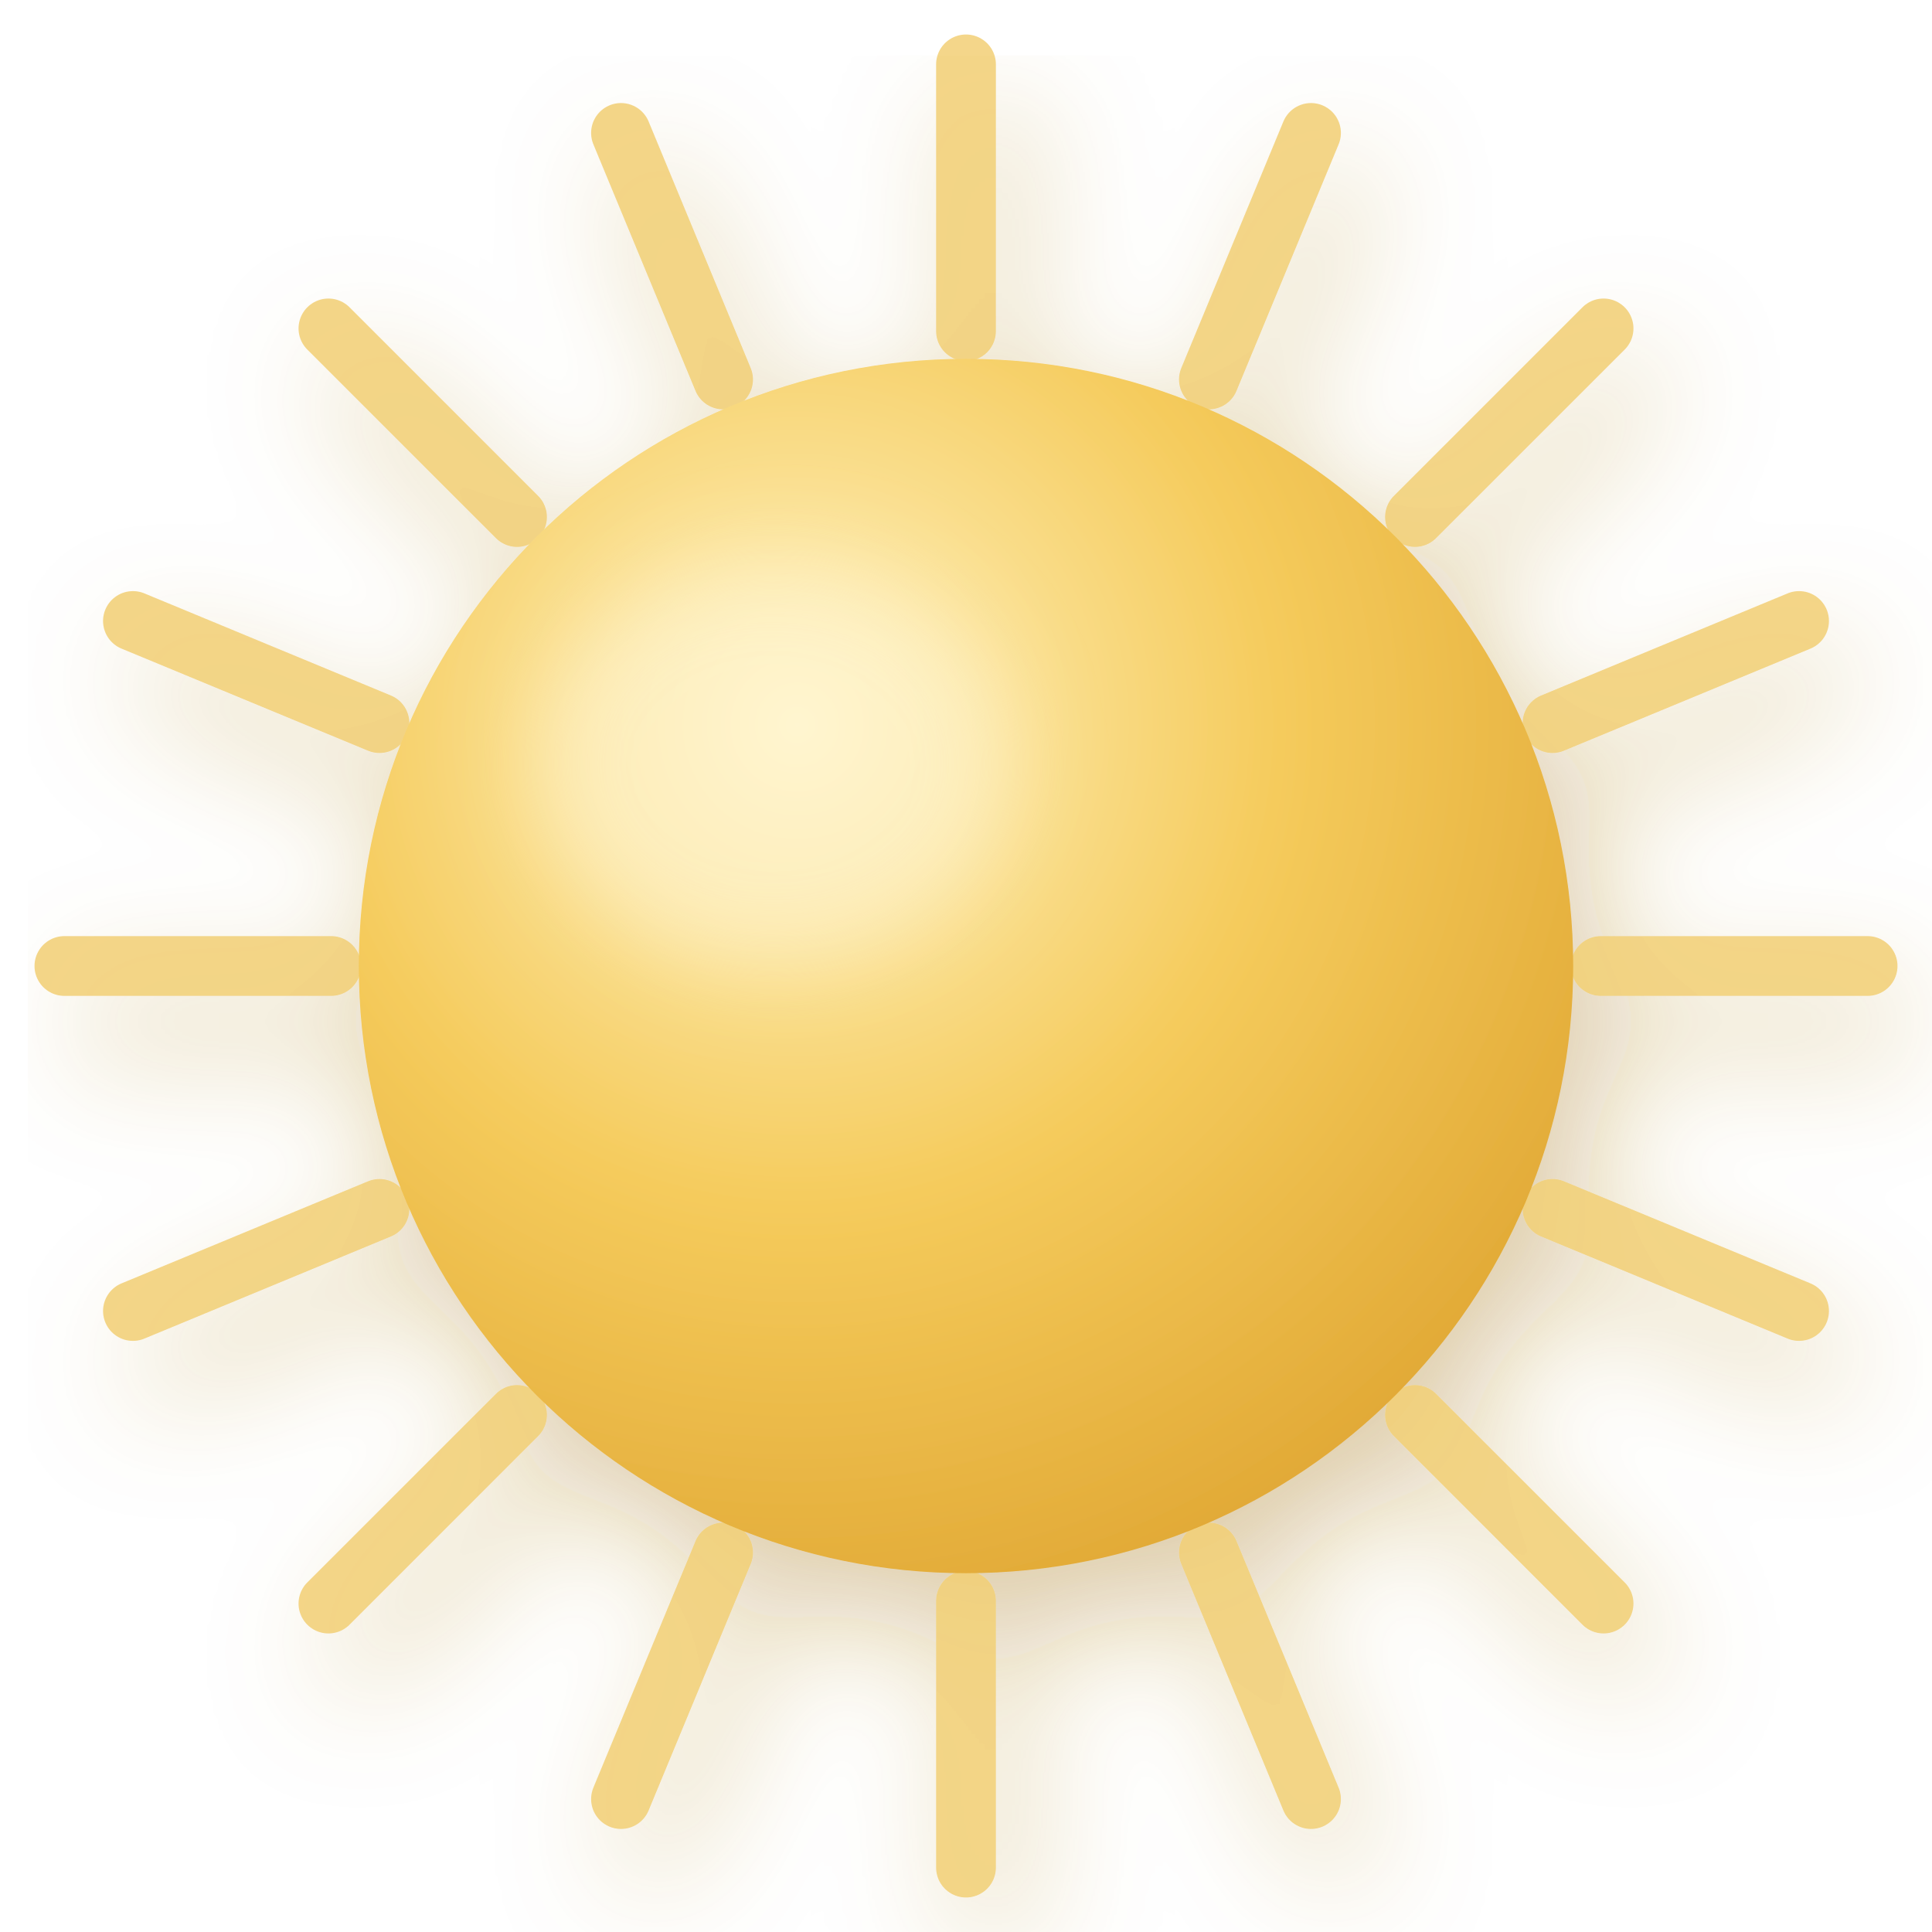
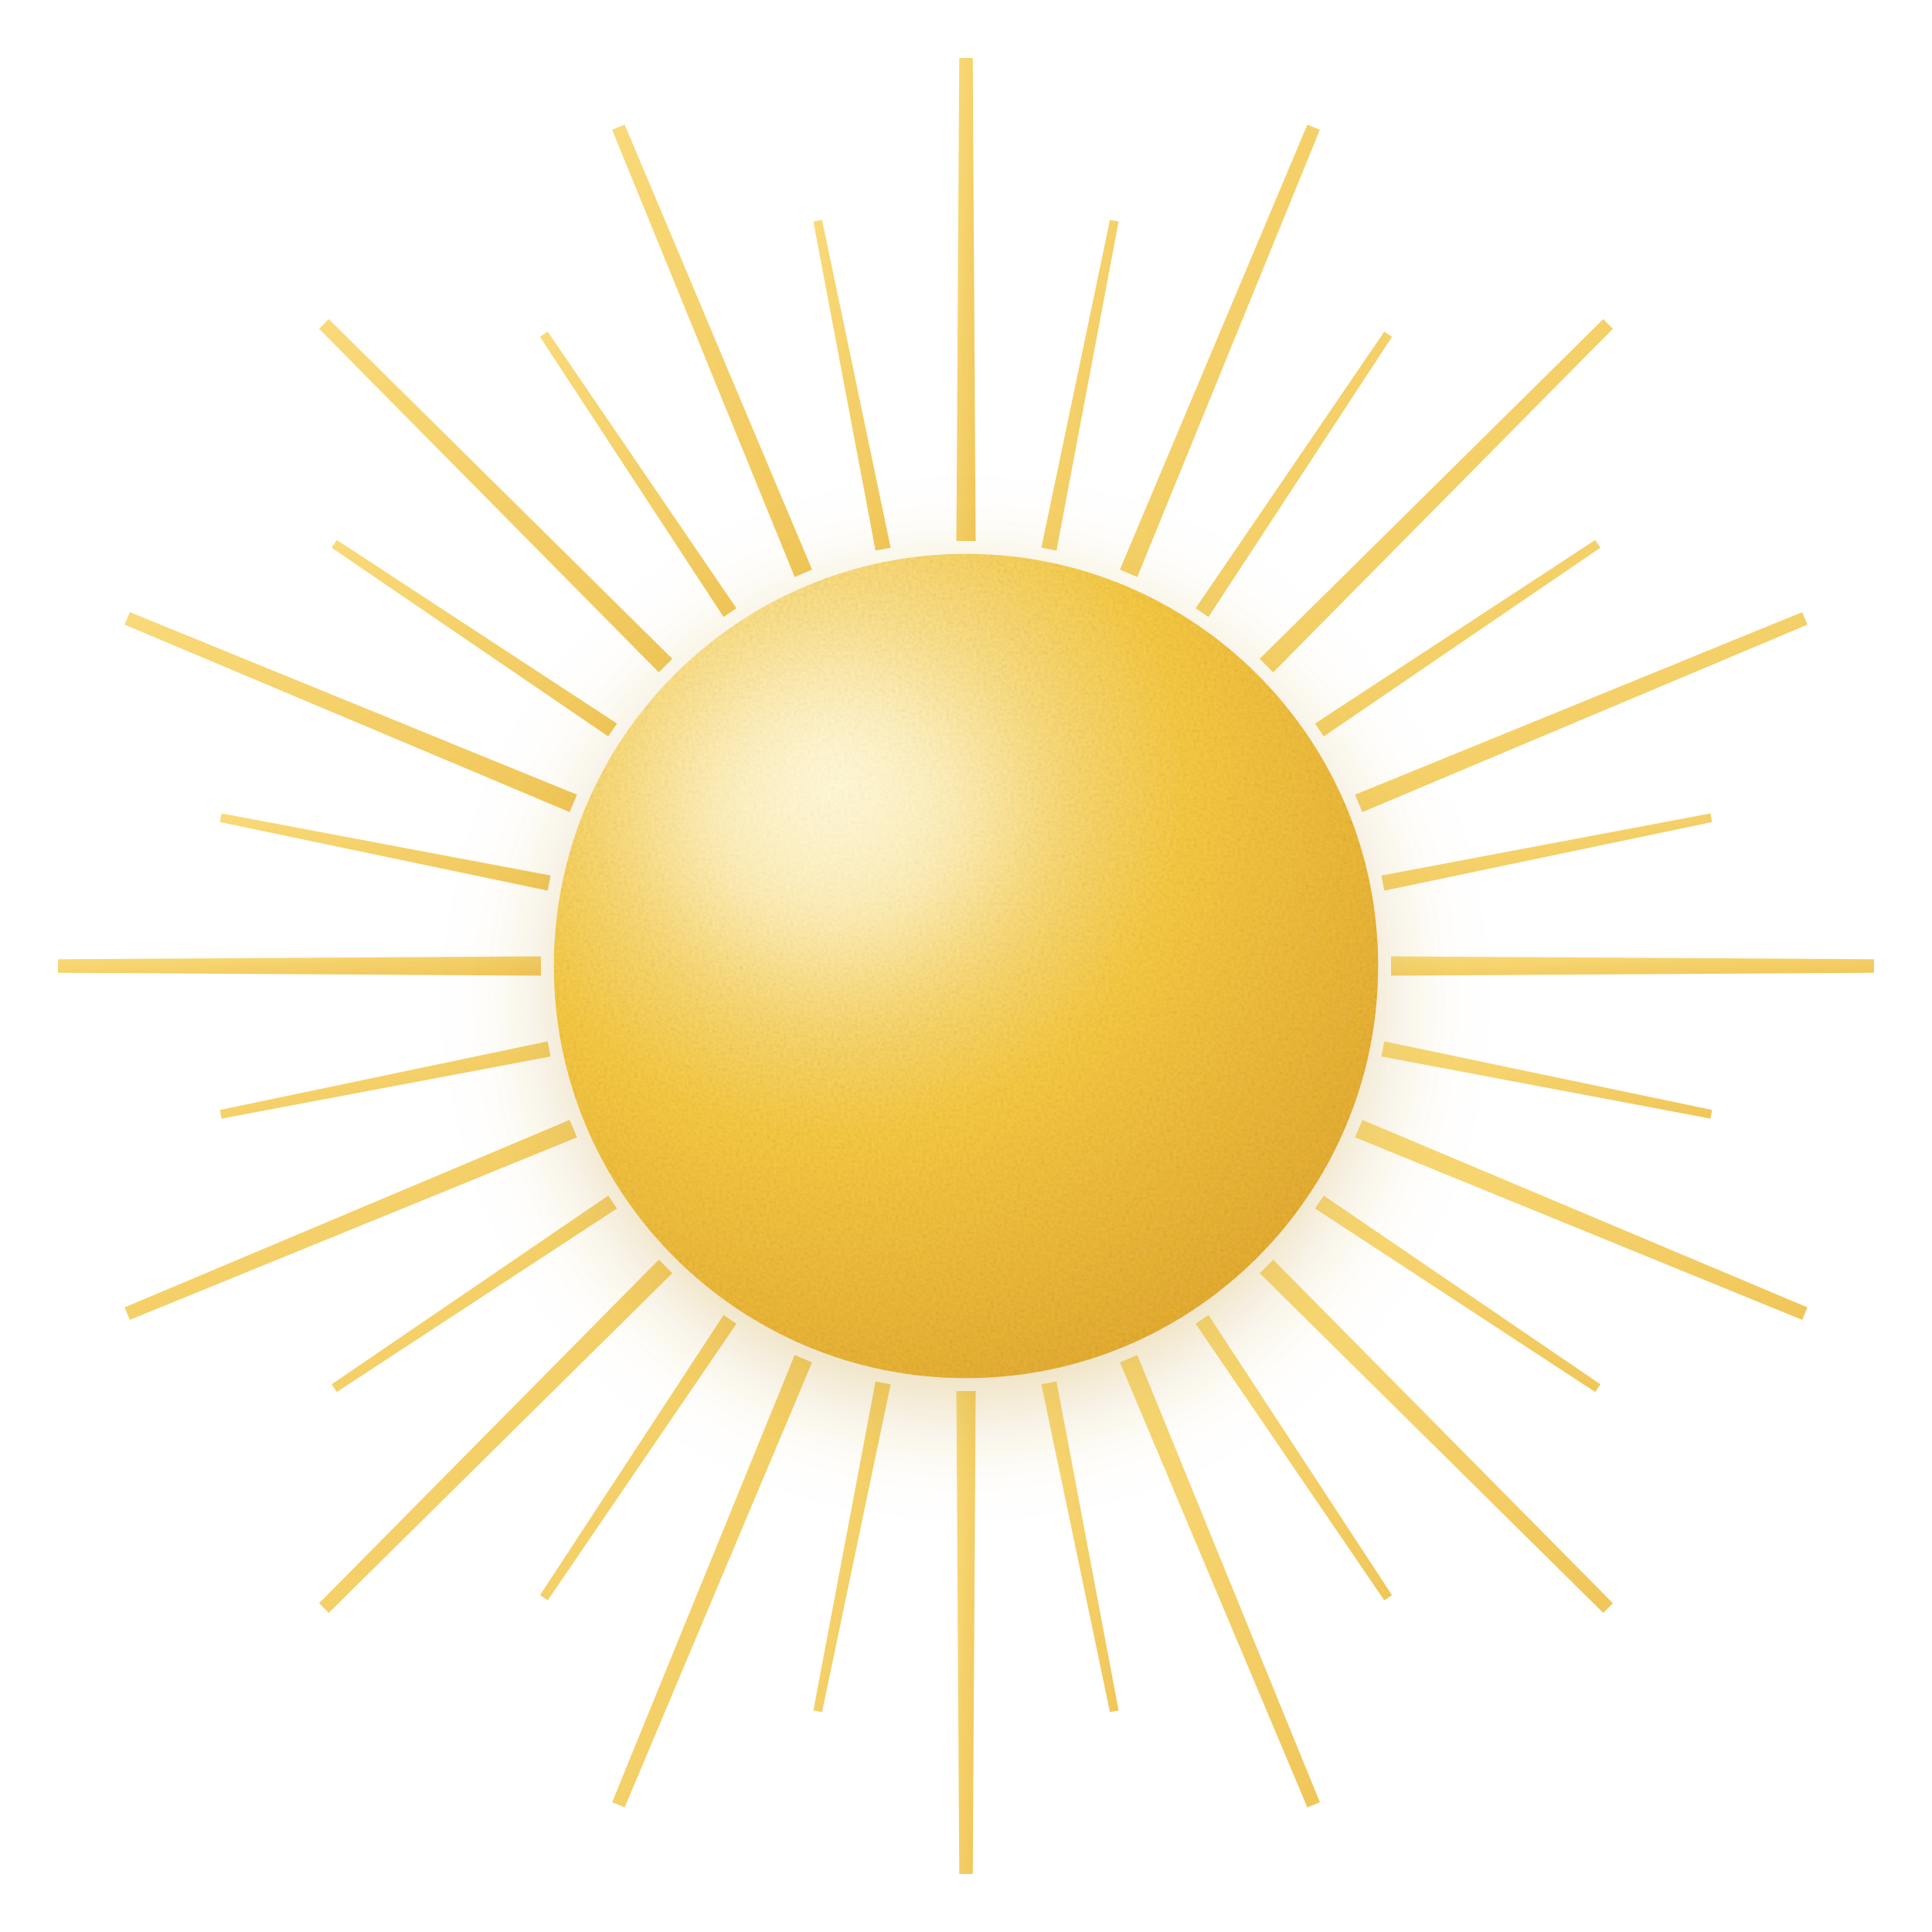
- <svg xmlns="http://www.w3.org/2000/svg" viewBox="0 0 420 420" width="420" height="420">
+ <svg xmlns="http://www.w3.org/2000/svg" viewBox="0 0 600 600" width="600" height="600">
  <defs>
-     <linearGradient id="s-body" x1="0.15" y1="0" x2="0.85" y2="1">
-       <stop offset="0" stop-color="#FBE6A6" />
-       <stop offset="0.55" stop-color="#EFC65C" />
-       <stop offset="1" stop-color="#D9A233" />
-     </linearGradient>
-     <radialGradient id="s-dome" cx="0.34" cy="0.24" r="0.85">
-       <stop offset="0" stop-color="#FBE6A6" />
-       <stop offset="0.5" stop-color="#EFC65C" />
-       <stop offset="1" stop-color="#A97A1E" />
-     </radialGradient>
-     <linearGradient id="s-deep" x1="0" y1="0" x2="0.6" y2="1">
-       <stop offset="0" stop-color="#D9A233" />
-       <stop offset="1" stop-color="#A97A1E" />
-     </linearGradient>
-     <filter id="s-soft" x="-30%" y="-30%" width="160%" height="160%">
-       <feDropShadow dx="6" dy="12" stdDeviation="14" flood-color="#A97A1E" flood-opacity="0.38" />
+     <filter id="s-grain" x="-4%" y="-4%" width="108%" height="108%">
+       <feTurbulence type="fractalNoise" baseFrequency="0.95" numOctaves="4" seed="9" result="n" />
+       <feColorMatrix in="n" type="saturate" values="0" result="g" />
+       <feComponentTransfer in="g" result="a">
+         <feFuncA type="linear" slope="0.36" intercept="-0.090" />
+       </feComponentTransfer>
+       <feComposite in="a" in2="SourceGraphic" operator="in" result="grain" />
+       <feBlend in="SourceGraphic" in2="grain" mode="multiply" />
    </filter>
-     <filter id="s-inner" x="-30%" y="-30%" width="160%" height="160%">
-       <feGaussianBlur stdDeviation="9" />
+     <filter id="s-shadow" x="-40%" y="-40%" width="180%" height="200%">
+       <feDropShadow dx="0" dy="10" stdDeviation="16" flood-color="#C79A2A" flood-opacity="0.34" />
    </filter>
-     <filter id="s-glow" x="-80%" y="-80%" width="260%" height="260%">
+     <filter id="s-soft" x="-60%" y="-60%" width="220%" height="220%">
      <feGaussianBlur stdDeviation="16" />
    </filter>
-     <radialGradient id="s-face" cx="0.36" cy="0.3" r="0.8">
-       <stop offset="0" stop-color="#FFF3C4" />
-       <stop offset="0.5" stop-color="#F5CB5C" />
-       <stop offset="1" stop-color="#DFA531" />
+     <radialGradient id="s-face" cx="0.34" cy="0.28" r="0.85">
+       <stop offset="0" stop-color="#FFF4CD" />
+       <stop offset="0.5" stop-color="#F5C842" />
+       <stop offset="1" stop-color="#E0A62F" />
    </radialGradient>
+     <linearGradient id="s-ray" x1="0" y1="0" x2="1" y2="1">
+       <stop offset="0" stop-color="#F8D66A" />
+       <stop offset="1" stop-color="#EFC047" />
+     </linearGradient>
  </defs>
-   <g filter="url(#s-soft)">
-     <line x1="348.0" y1="210.0" x2="406.0" y2="210.0" stroke="#F2CF74" stroke-width="13" stroke-linecap="round" opacity="0.85" />
-     <line x1="337.5" y1="262.8" x2="391.1" y2="285.0" stroke="#F2CF74" stroke-width="13" stroke-linecap="round" opacity="0.85" />
-     <line x1="307.6" y1="307.6" x2="348.6" y2="348.6" stroke="#F2CF74" stroke-width="13" stroke-linecap="round" opacity="0.85" />
-     <line x1="262.8" y1="337.5" x2="285.0" y2="391.1" stroke="#F2CF74" stroke-width="13" stroke-linecap="round" opacity="0.85" />
-     <line x1="210.0" y1="348.0" x2="210.0" y2="406.0" stroke="#F2CF74" stroke-width="13" stroke-linecap="round" opacity="0.85" />
-     <line x1="157.2" y1="337.5" x2="135.0" y2="391.1" stroke="#F2CF74" stroke-width="13" stroke-linecap="round" opacity="0.85" />
-     <line x1="112.4" y1="307.6" x2="71.4" y2="348.6" stroke="#F2CF74" stroke-width="13" stroke-linecap="round" opacity="0.85" />
-     <line x1="82.5" y1="262.8" x2="28.9" y2="285.0" stroke="#F2CF74" stroke-width="13" stroke-linecap="round" opacity="0.85" />
-     <line x1="72.0" y1="210.0" x2="14.0" y2="210.0" stroke="#F2CF74" stroke-width="13" stroke-linecap="round" opacity="0.85" />
-     <line x1="82.5" y1="157.2" x2="28.9" y2="135.0" stroke="#F2CF74" stroke-width="13" stroke-linecap="round" opacity="0.85" />
-     <line x1="112.4" y1="112.4" x2="71.4" y2="71.4" stroke="#F2CF74" stroke-width="13" stroke-linecap="round" opacity="0.85" />
-     <line x1="157.2" y1="82.5" x2="135.0" y2="28.9" stroke="#F2CF74" stroke-width="13" stroke-linecap="round" opacity="0.85" />
-     <line x1="210.0" y1="72.0" x2="210.0" y2="14.0" stroke="#F2CF74" stroke-width="13" stroke-linecap="round" opacity="0.85" />
-     <line x1="262.8" y1="82.5" x2="285.0" y2="28.9" stroke="#F2CF74" stroke-width="13" stroke-linecap="round" opacity="0.85" />
-     <line x1="307.6" y1="112.4" x2="348.6" y2="71.4" stroke="#F2CF74" stroke-width="13" stroke-linecap="round" opacity="0.85" />
-     <line x1="337.5" y1="157.2" x2="391.1" y2="135.0" stroke="#F2CF74" stroke-width="13" stroke-linecap="round" opacity="0.85" />
-     <circle cx="210" cy="210" r="132" fill="url(#s-face)" />
-     <ellipse cx="168" cy="166" rx="52" ry="44" fill="#FFF8DC" opacity="0.5" filter="url(#s-inner)" />
+   <g fill="url(#s-ray)" opacity="0.9">
+     <path d="M 432.0 297.0 L 432.0 303.0 L 582.0 302.1 L 582.0 297.9 Z" />
+     <path d="M 429.9 323.4 L 429.0 328.1 L 531.2 347.4 L 531.7 344.7 Z" />
+     <path d="M 423.1 347.8 L 420.8 353.2 L 559.7 409.9 L 561.3 406.0 Z" />
+     <path d="M 411.1 371.3 L 408.4 375.3 L 495.4 432.3 L 497.0 429.9 Z" />
+     <path d="M 395.4 391.2 L 391.2 395.4 L 497.9 500.9 L 500.9 497.9 Z" />
+     <path d="M 375.3 408.4 L 371.3 411.1 L 429.9 497.0 L 432.3 495.4 Z" />
+     <path d="M 353.2 420.8 L 347.8 423.1 L 406.0 561.3 L 409.9 559.7 Z" />
+     <path d="M 328.1 429.0 L 323.4 429.9 L 344.7 531.7 L 347.4 531.2 Z" />
+     <path d="M 303.0 432.0 L 297.0 432.0 L 297.9 582.0 L 302.1 582.0 Z" />
+     <path d="M 276.6 429.9 L 271.9 429.0 L 252.6 531.2 L 255.3 531.7 Z" />
+     <path d="M 252.2 423.1 L 246.8 420.8 L 190.1 559.7 L 194.0 561.3 Z" />
+     <path d="M 228.7 411.1 L 224.7 408.4 L 167.7 495.4 L 170.1 497.0 Z" />
+     <path d="M 208.8 395.4 L 204.6 391.2 L 99.1 497.9 L 102.1 500.9 Z" />
+     <path d="M 191.6 375.3 L 188.9 371.3 L 103.0 429.9 L 104.6 432.3 Z" />
+     <path d="M 179.2 353.2 L 176.9 347.8 L 38.7 406.0 L 40.3 409.9 Z" />
+     <path d="M 171.0 328.1 L 170.1 323.4 L 68.3 344.7 L 68.8 347.4 Z" />
+     <path d="M 168.0 303.0 L 168.0 297.0 L 18.0 297.9 L 18.0 302.1 Z" />
+     <path d="M 170.1 276.6 L 171.0 271.9 L 68.8 252.6 L 68.3 255.3 Z" />
+     <path d="M 176.9 252.2 L 179.2 246.8 L 40.3 190.1 L 38.7 194.0 Z" />
+     <path d="M 188.9 228.7 L 191.6 224.7 L 104.6 167.7 L 103.0 170.1 Z" />
+     <path d="M 204.6 208.8 L 208.8 204.6 L 102.1 99.1 L 99.1 102.1 Z" />
+     <path d="M 224.7 191.6 L 228.7 188.9 L 170.1 103.0 L 167.7 104.6 Z" />
+     <path d="M 246.8 179.2 L 252.2 176.9 L 194.0 38.7 L 190.1 40.3 Z" />
+     <path d="M 271.9 171.0 L 276.6 170.1 L 255.3 68.3 L 252.6 68.8 Z" />
+     <path d="M 297.0 168.0 L 303.0 168.0 L 302.1 18.0 L 297.9 18.0 Z" />
+     <path d="M 323.4 170.1 L 328.1 171.0 L 347.4 68.8 L 344.7 68.3 Z" />
+     <path d="M 347.8 176.9 L 353.2 179.2 L 409.9 40.3 L 406.0 38.7 Z" />
+     <path d="M 371.3 188.9 L 375.3 191.6 L 432.3 104.6 L 429.9 103.0 Z" />
+     <path d="M 391.2 204.6 L 395.4 208.8 L 500.9 102.1 L 497.9 99.1 Z" />
+     <path d="M 408.4 224.7 L 411.1 228.7 L 497.0 170.1 L 495.4 167.7 Z" />
+     <path d="M 420.8 246.8 L 423.1 252.2 L 561.3 194.0 L 559.7 190.1 Z" />
+     <path d="M 429.0 271.9 L 429.9 276.6 L 531.7 255.3 L 531.2 252.6 Z" />
  </g>
+   <g filter="url(#s-shadow)">
+     <circle cx="300" cy="300" r="128" fill="url(#s-face)" filter="url(#s-grain)" />
+   </g>
+   <ellipse cx="258" cy="254" rx="50" ry="42" fill="#FFF9DE" opacity="0.5" filter="url(#s-soft)" />
</svg>
